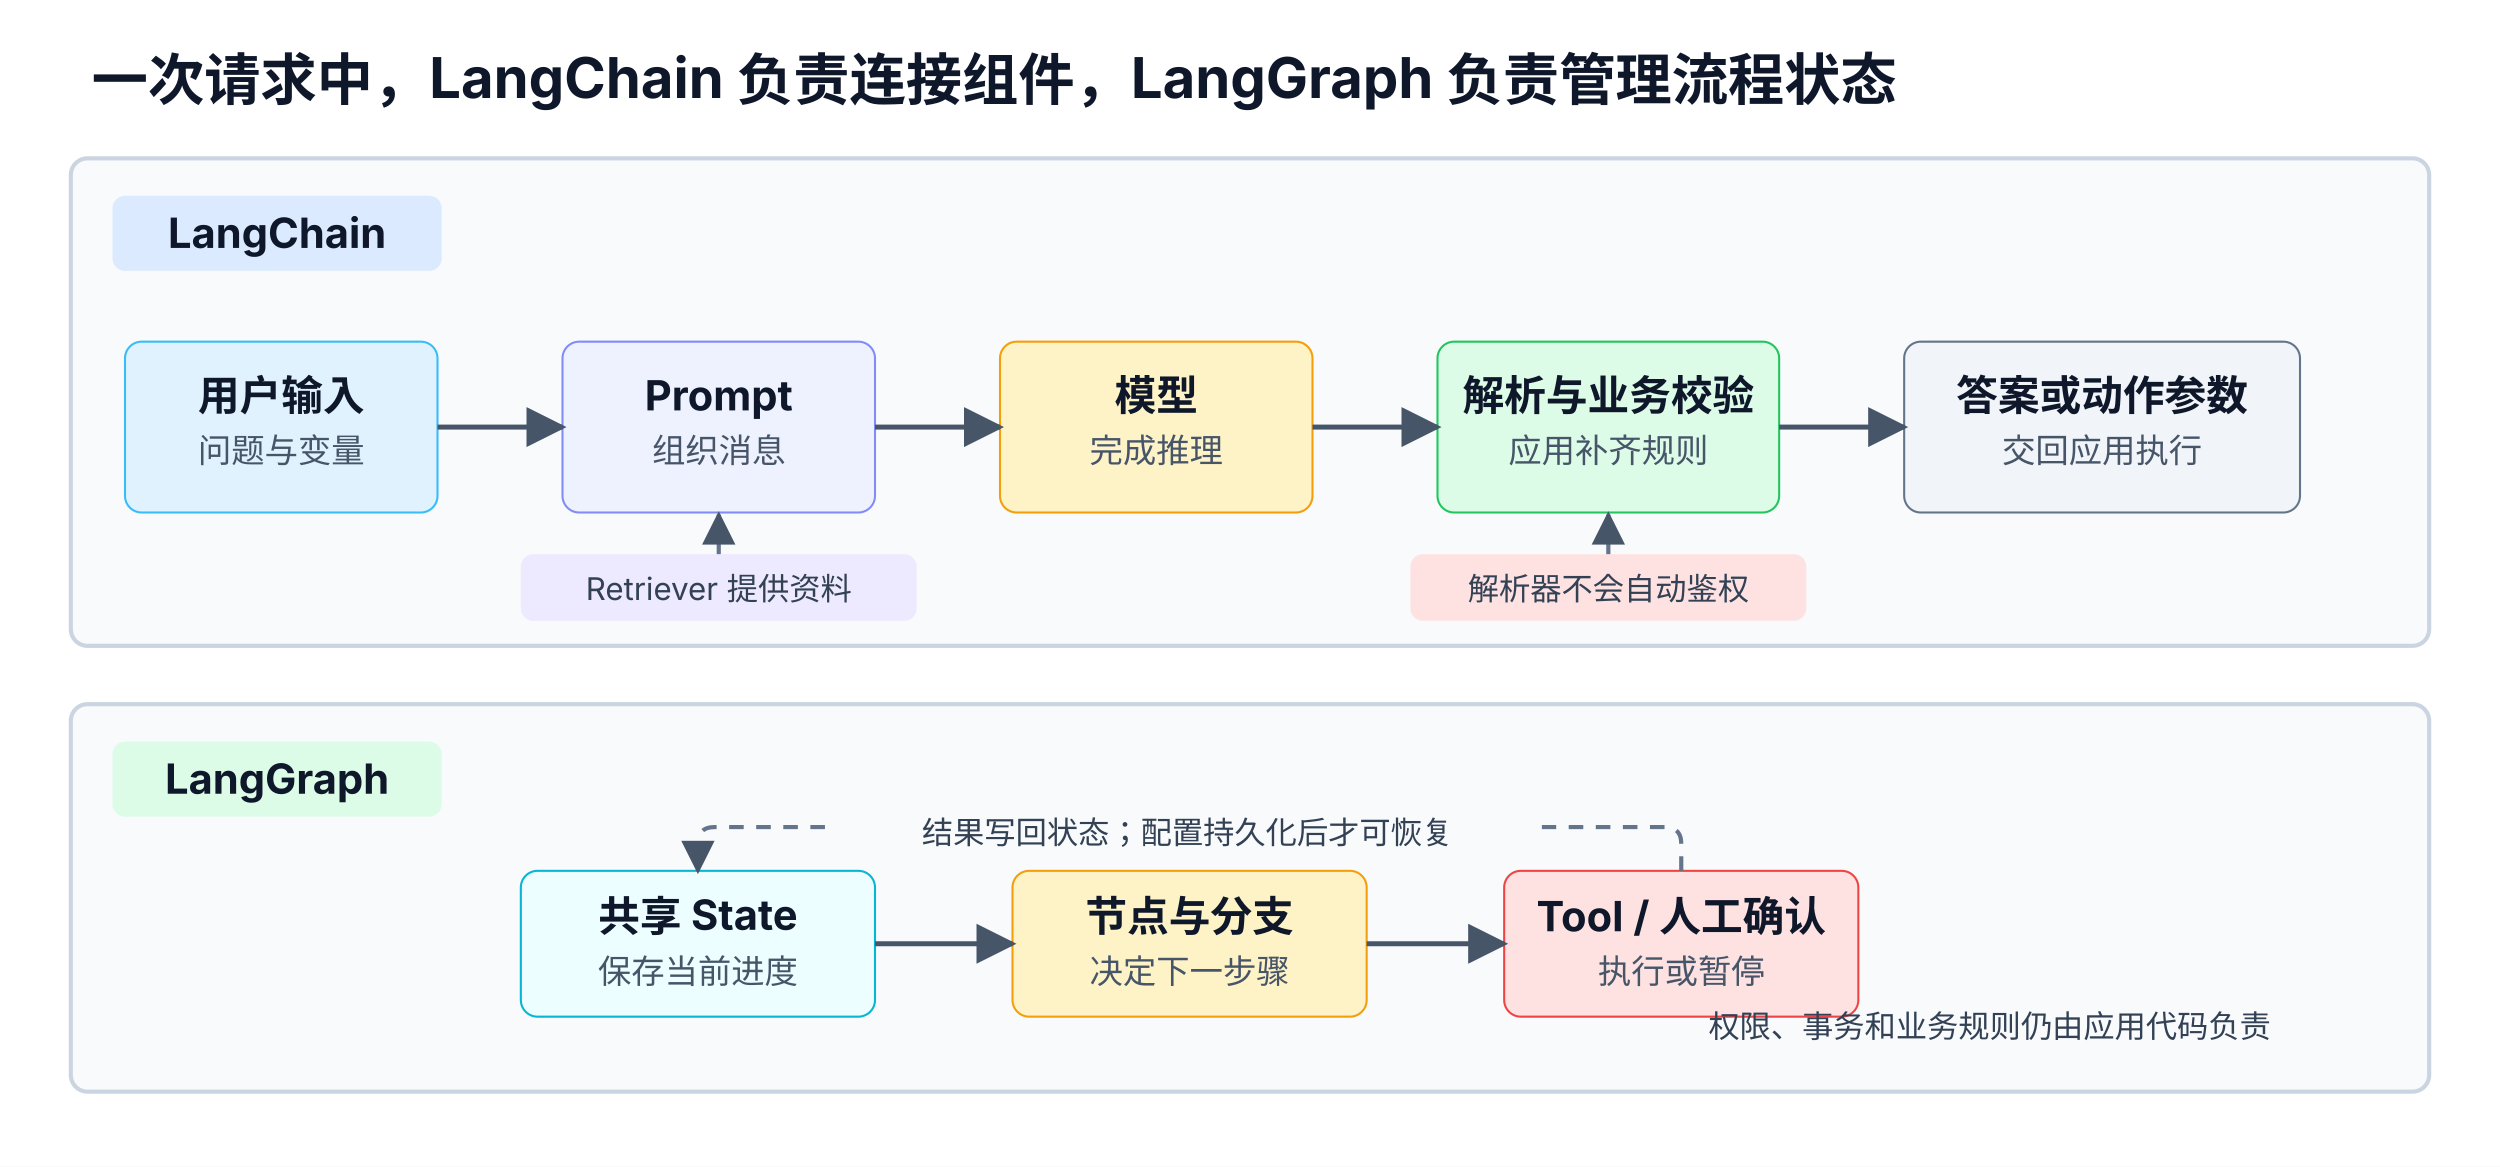
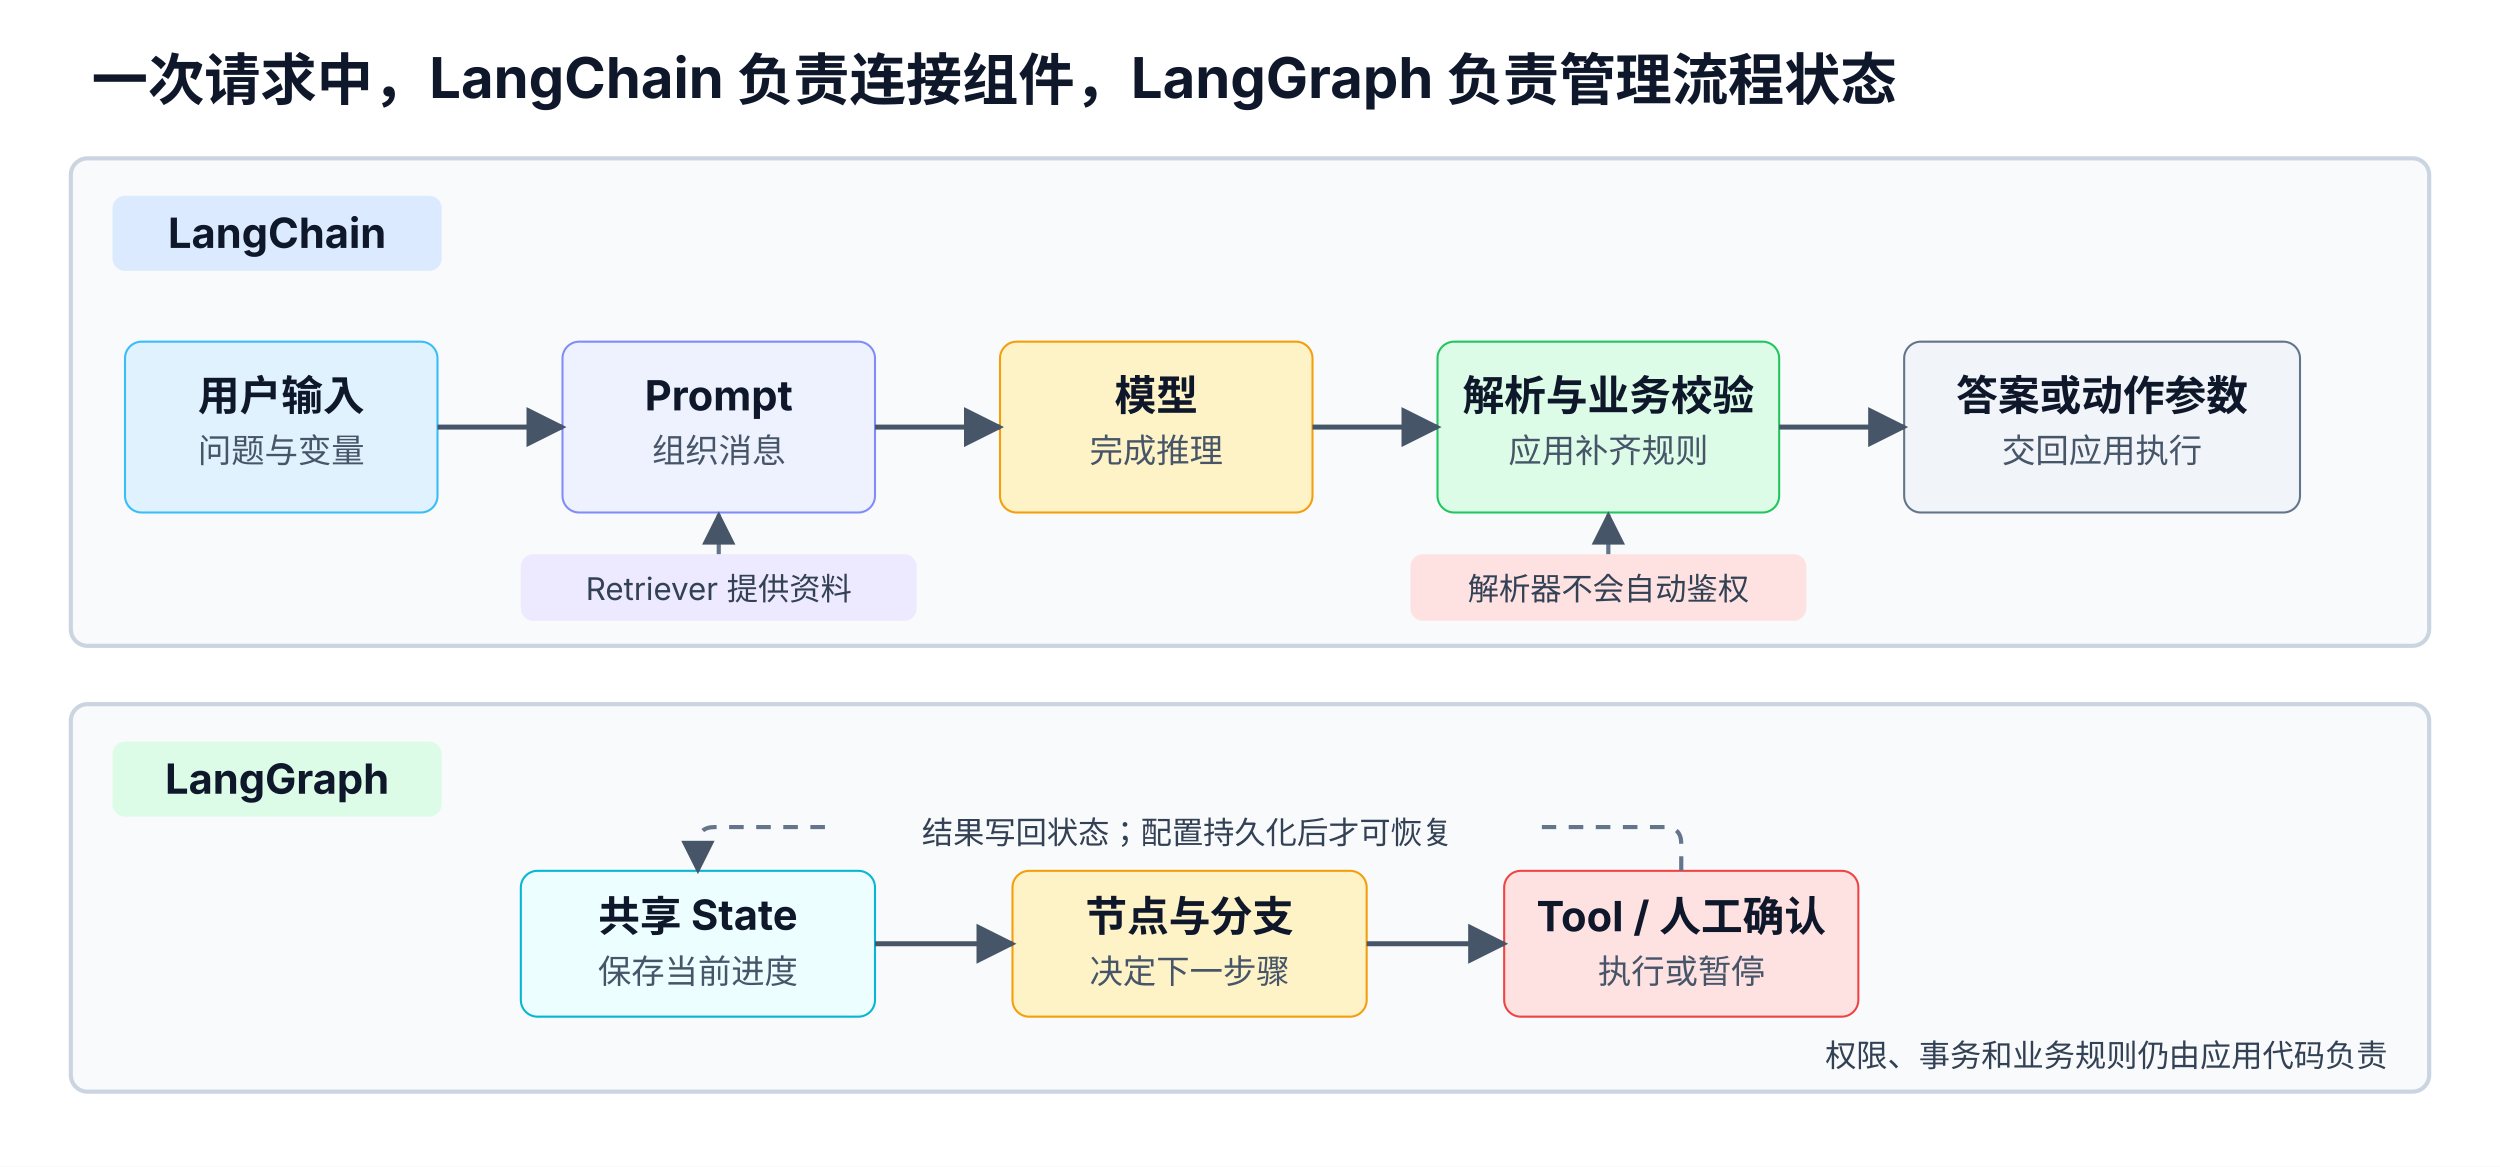
<svg xmlns="http://www.w3.org/2000/svg" width="1200" height="560" viewBox="0 0 1200 560" role="img" aria-labelledby="langchain-request-flow-title langchain-request-flow-desc">
  <defs>
    <marker id="langchain-request-flow-arrow" viewBox="0 0 10 10" refX="9" refY="5" markerWidth="8" markerHeight="8" orient="auto-start-reverse">
      <path d="M 0 0 L 10 5 L 0 10 z" fill="#475569" />
    </marker>
    <style>
      .title { font: 700 27px -apple-system, BlinkMacSystemFont, "Segoe UI", sans-serif; fill: #0f172a; }
      .label { font: 650 20px -apple-system, BlinkMacSystemFont, "Segoe UI", sans-serif; fill: #0f172a; }
      .body { font: 16px -apple-system, BlinkMacSystemFont, "Segoe UI", sans-serif; fill: #475569; }
      .small { font: 15px -apple-system, BlinkMacSystemFont, "Segoe UI", sans-serif; fill: #334155; }
      .line { stroke: #475569; stroke-width: 2.4; fill: none; marker-end: url(#langchain-request-flow-arrow); }
      .dash { stroke: #64748b; stroke-width: 2; fill: none; stroke-dasharray: 7 6; marker-end: url(#langchain-request-flow-arrow); }
    </style>
  </defs>
  <rect width="1200" height="560" fill="#ffffff" />
  <text x="44" y="48" class="title">一次请求中，LangChain 负责连接组件，LangGraph 负责管理流程状态</text>
  <rect x="34" y="76" width="1132" height="234" rx="8" fill="#f8fafc" stroke="#cbd5e1" stroke-width="2" />
  <rect x="54" y="94" width="158" height="36" rx="6" fill="#dbeafe" />
  <text x="133" y="119" text-anchor="middle" class="label">LangChain</text>
  <rect x="60" y="164" width="150" height="82" rx="8" fill="#e0f2fe" stroke="#38bdf8" />
  <text x="135" y="197" text-anchor="middle" class="label">用户输入</text>
  <text x="135" y="222" text-anchor="middle" class="body">问题与变量</text>
  <rect x="270" y="164" width="150" height="82" rx="8" fill="#eef2ff" stroke="#818cf8" />
  <text x="345" y="197" text-anchor="middle" class="label">Prompt</text>
  <text x="345" y="222" text-anchor="middle" class="body">组织消息</text>
  <rect x="480" y="164" width="150" height="82" rx="8" fill="#fef3c7" stroke="#f59e0b" />
  <text x="555" y="197" text-anchor="middle" class="label">模型</text>
  <text x="555" y="222" text-anchor="middle" class="body">完成推理</text>
  <rect x="690" y="164" width="164" height="82" rx="8" fill="#dcfce7" stroke="#22c55e" />
  <text x="772" y="197" text-anchor="middle" class="label">解析与业务校验</text>
  <text x="772" y="222" text-anchor="middle" class="body">应用补齐规则</text>
  <rect x="914" y="164" width="190" height="82" rx="8" fill="#f1f5f9" stroke="#64748b" />
  <text x="1009" y="197" text-anchor="middle" class="label">答案或动作参数</text>
  <text x="1009" y="222" text-anchor="middle" class="body">交回应用执行</text>
  <path d="M 210 205 H 270" class="line" />
  <path d="M 420 205 H 480" class="line" />
  <path d="M 630 205 H 690" class="line" />
  <path d="M 854 205 H 914" class="line" />
  <rect x="250" y="266" width="190" height="32" rx="6" fill="#ede9fe" />
  <text x="345" y="288" text-anchor="middle" class="small">Retriever 提供资料</text>
  <path d="M 345 266 V 247" class="dash" />
  <rect x="677" y="266" width="190" height="32" rx="6" fill="#fee2e2" />
  <text x="772" y="288" text-anchor="middle" class="small">解析器不会自动鉴权</text>
  <path d="M 772 266 V 247" class="dash" />
  <rect x="34" y="338" width="1132" height="186" rx="8" fill="#f8fafc" stroke="#cbd5e1" stroke-width="2" />
  <rect x="54" y="356" width="158" height="36" rx="6" fill="#dcfce7" />
  <text x="133" y="381" text-anchor="middle" class="label">LangGraph</text>
  <rect x="250" y="418" width="170" height="70" rx="8" fill="#ecfeff" stroke="#06b6d4" />
  <text x="335" y="447" text-anchor="middle" class="label">共享 State</text>
  <text x="335" y="472" text-anchor="middle" class="body">保存当前进度</text>
  <rect x="486" y="418" width="170" height="70" rx="8" fill="#fef3c7" stroke="#f59e0b" />
  <text x="571" y="447" text-anchor="middle" class="label">节点与分支</text>
  <text x="571" y="472" text-anchor="middle" class="body">决定下一步骤</text>
  <rect x="722" y="418" width="170" height="70" rx="8" fill="#fee2e2" stroke="#ef4444" />
  <text x="807" y="447" text-anchor="middle" class="label">Tool / 人工确认</text>
  <text x="807" y="472" text-anchor="middle" class="body">执行或暂停</text>
  <path d="M 420 453 H 486" class="line" />
  <path d="M 656 453 H 722" class="line" />
  <path d="M807 418V405Q807 397 799 397H343Q335 397 335 405V418" class="dash" />
  <rect x="400" y="386" width="340" height="24" fill="#f8fafc" />
  <text x="570" y="405" text-anchor="middle" class="small">结果写回状态；配置持久化后才可恢复</text>
-   <text x="1090" y="498" text-anchor="end" class="small">权限、事务和业务规则仍由应用代码负责</text>
+   <text x="1146" y="512" text-anchor="end" class="small">权限、事务和业务规则仍由应用代码负责</text>
</svg>
